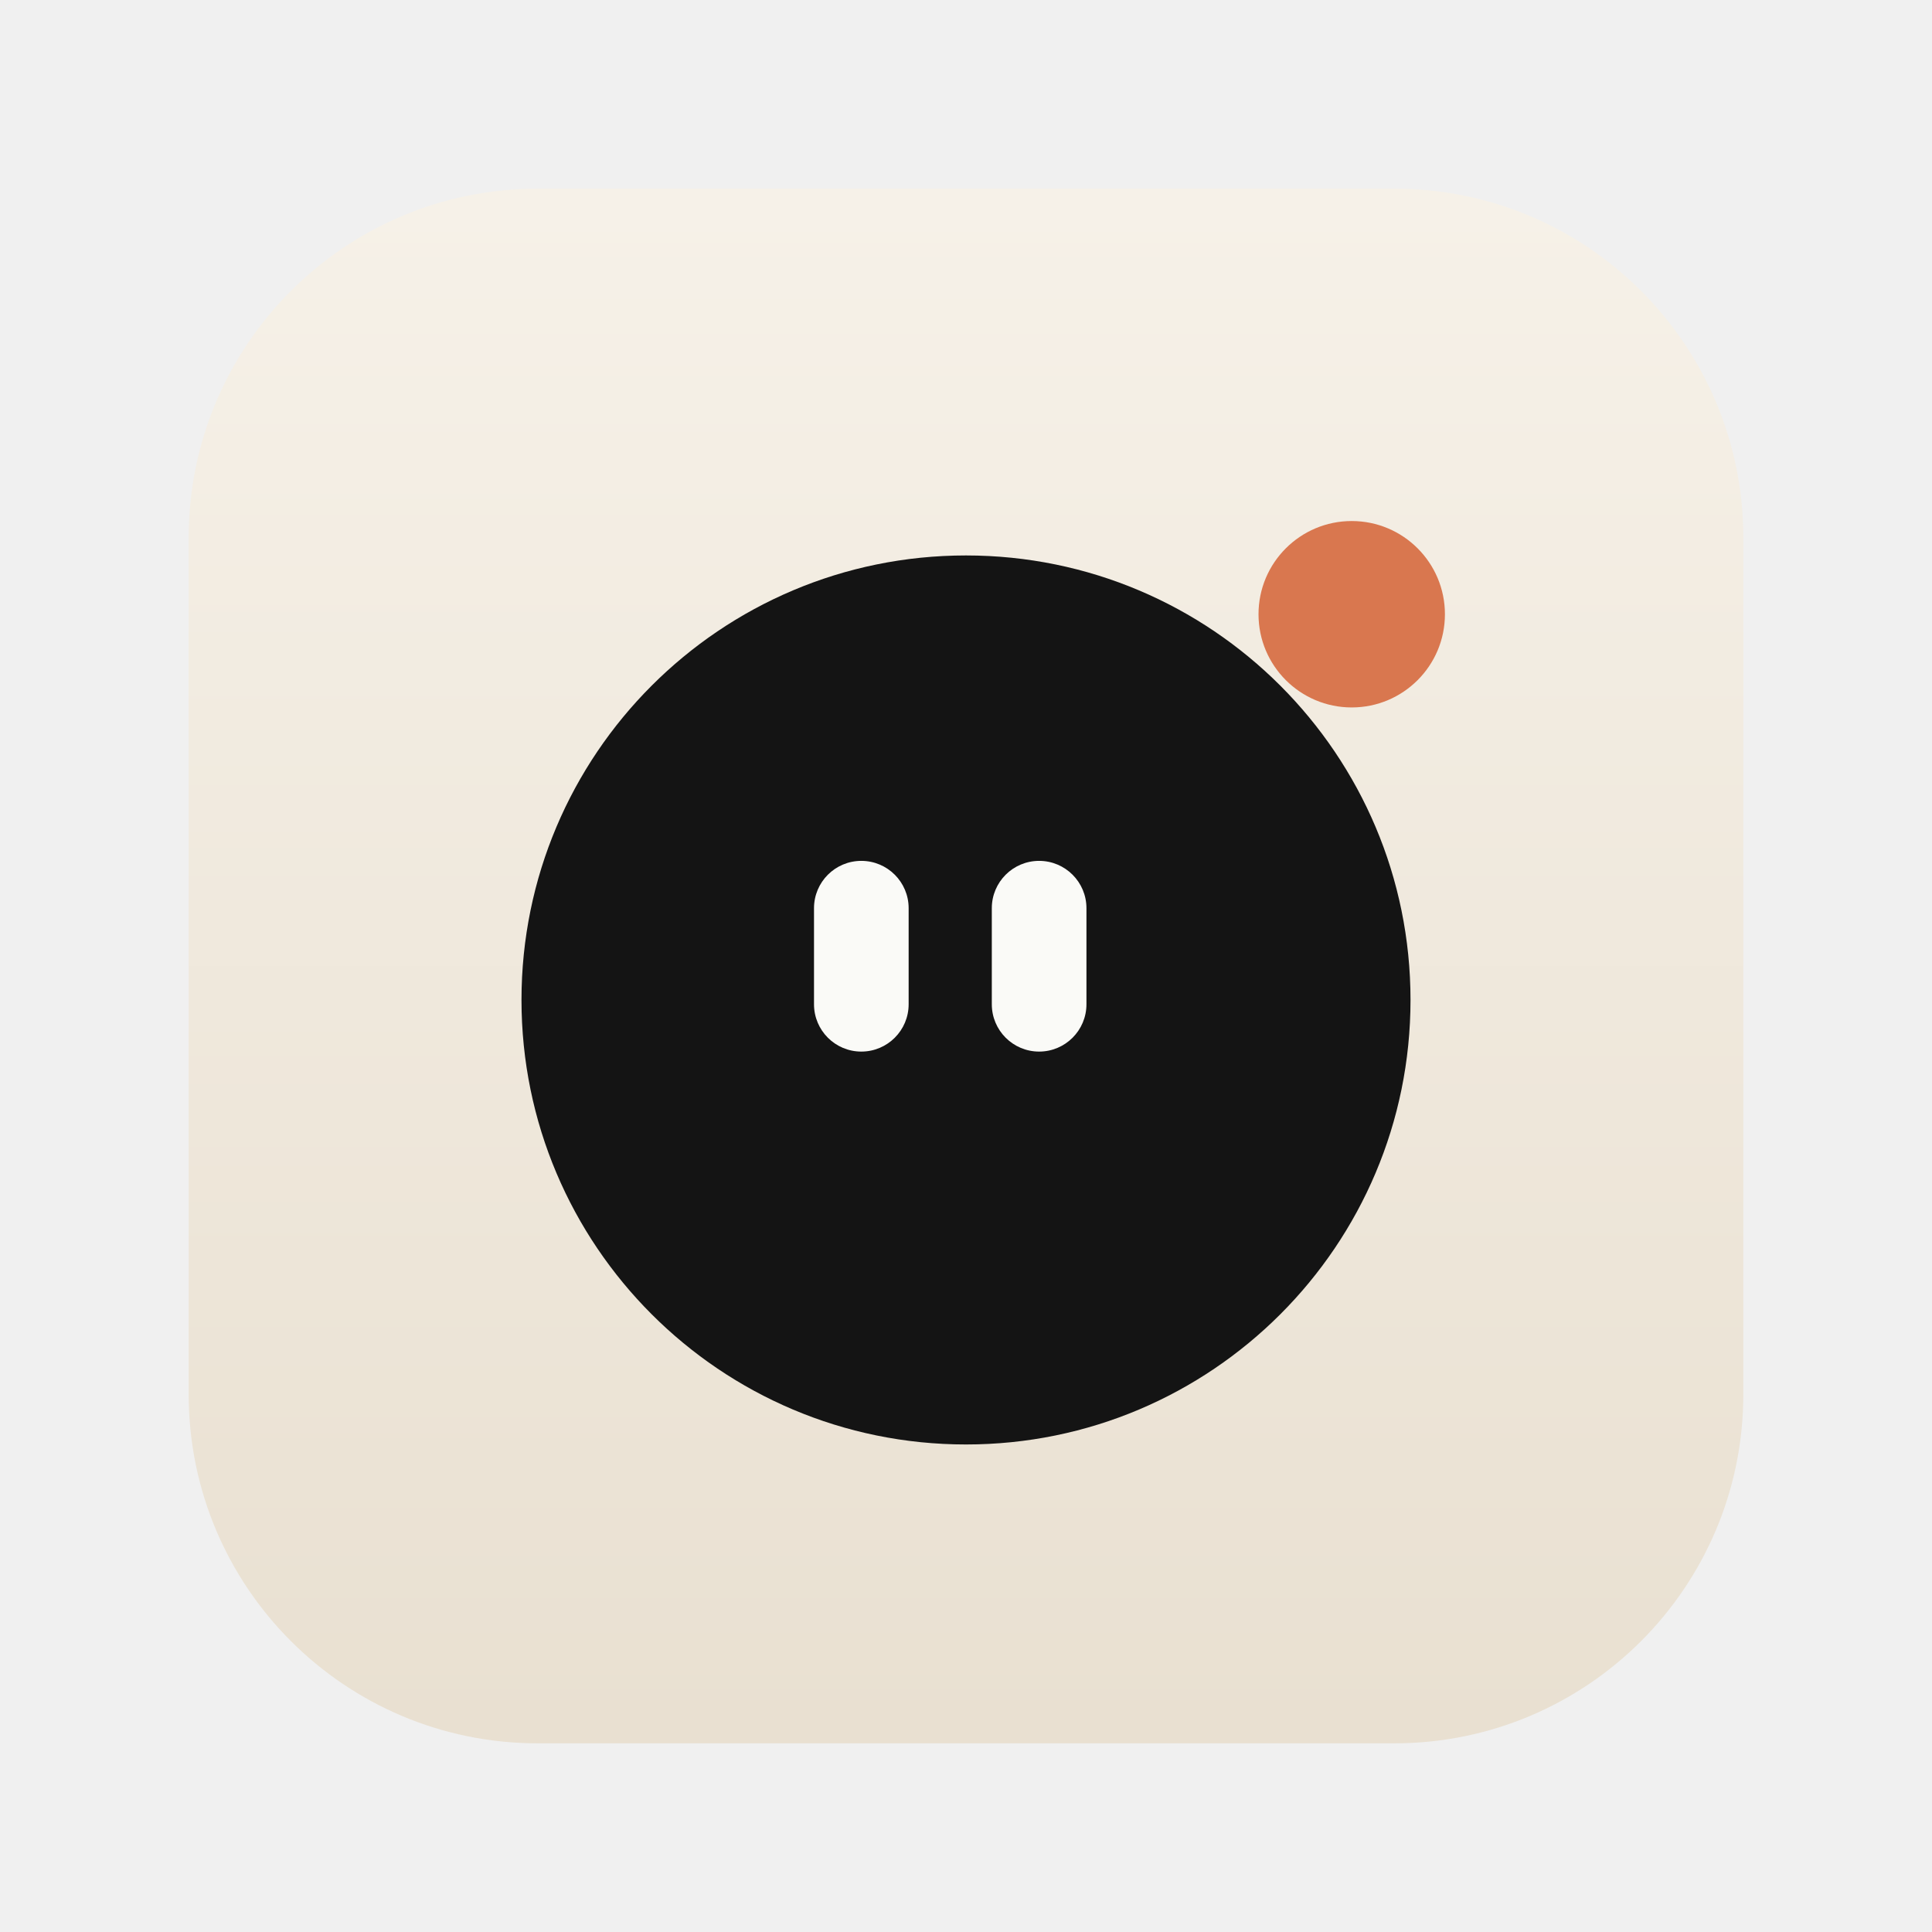
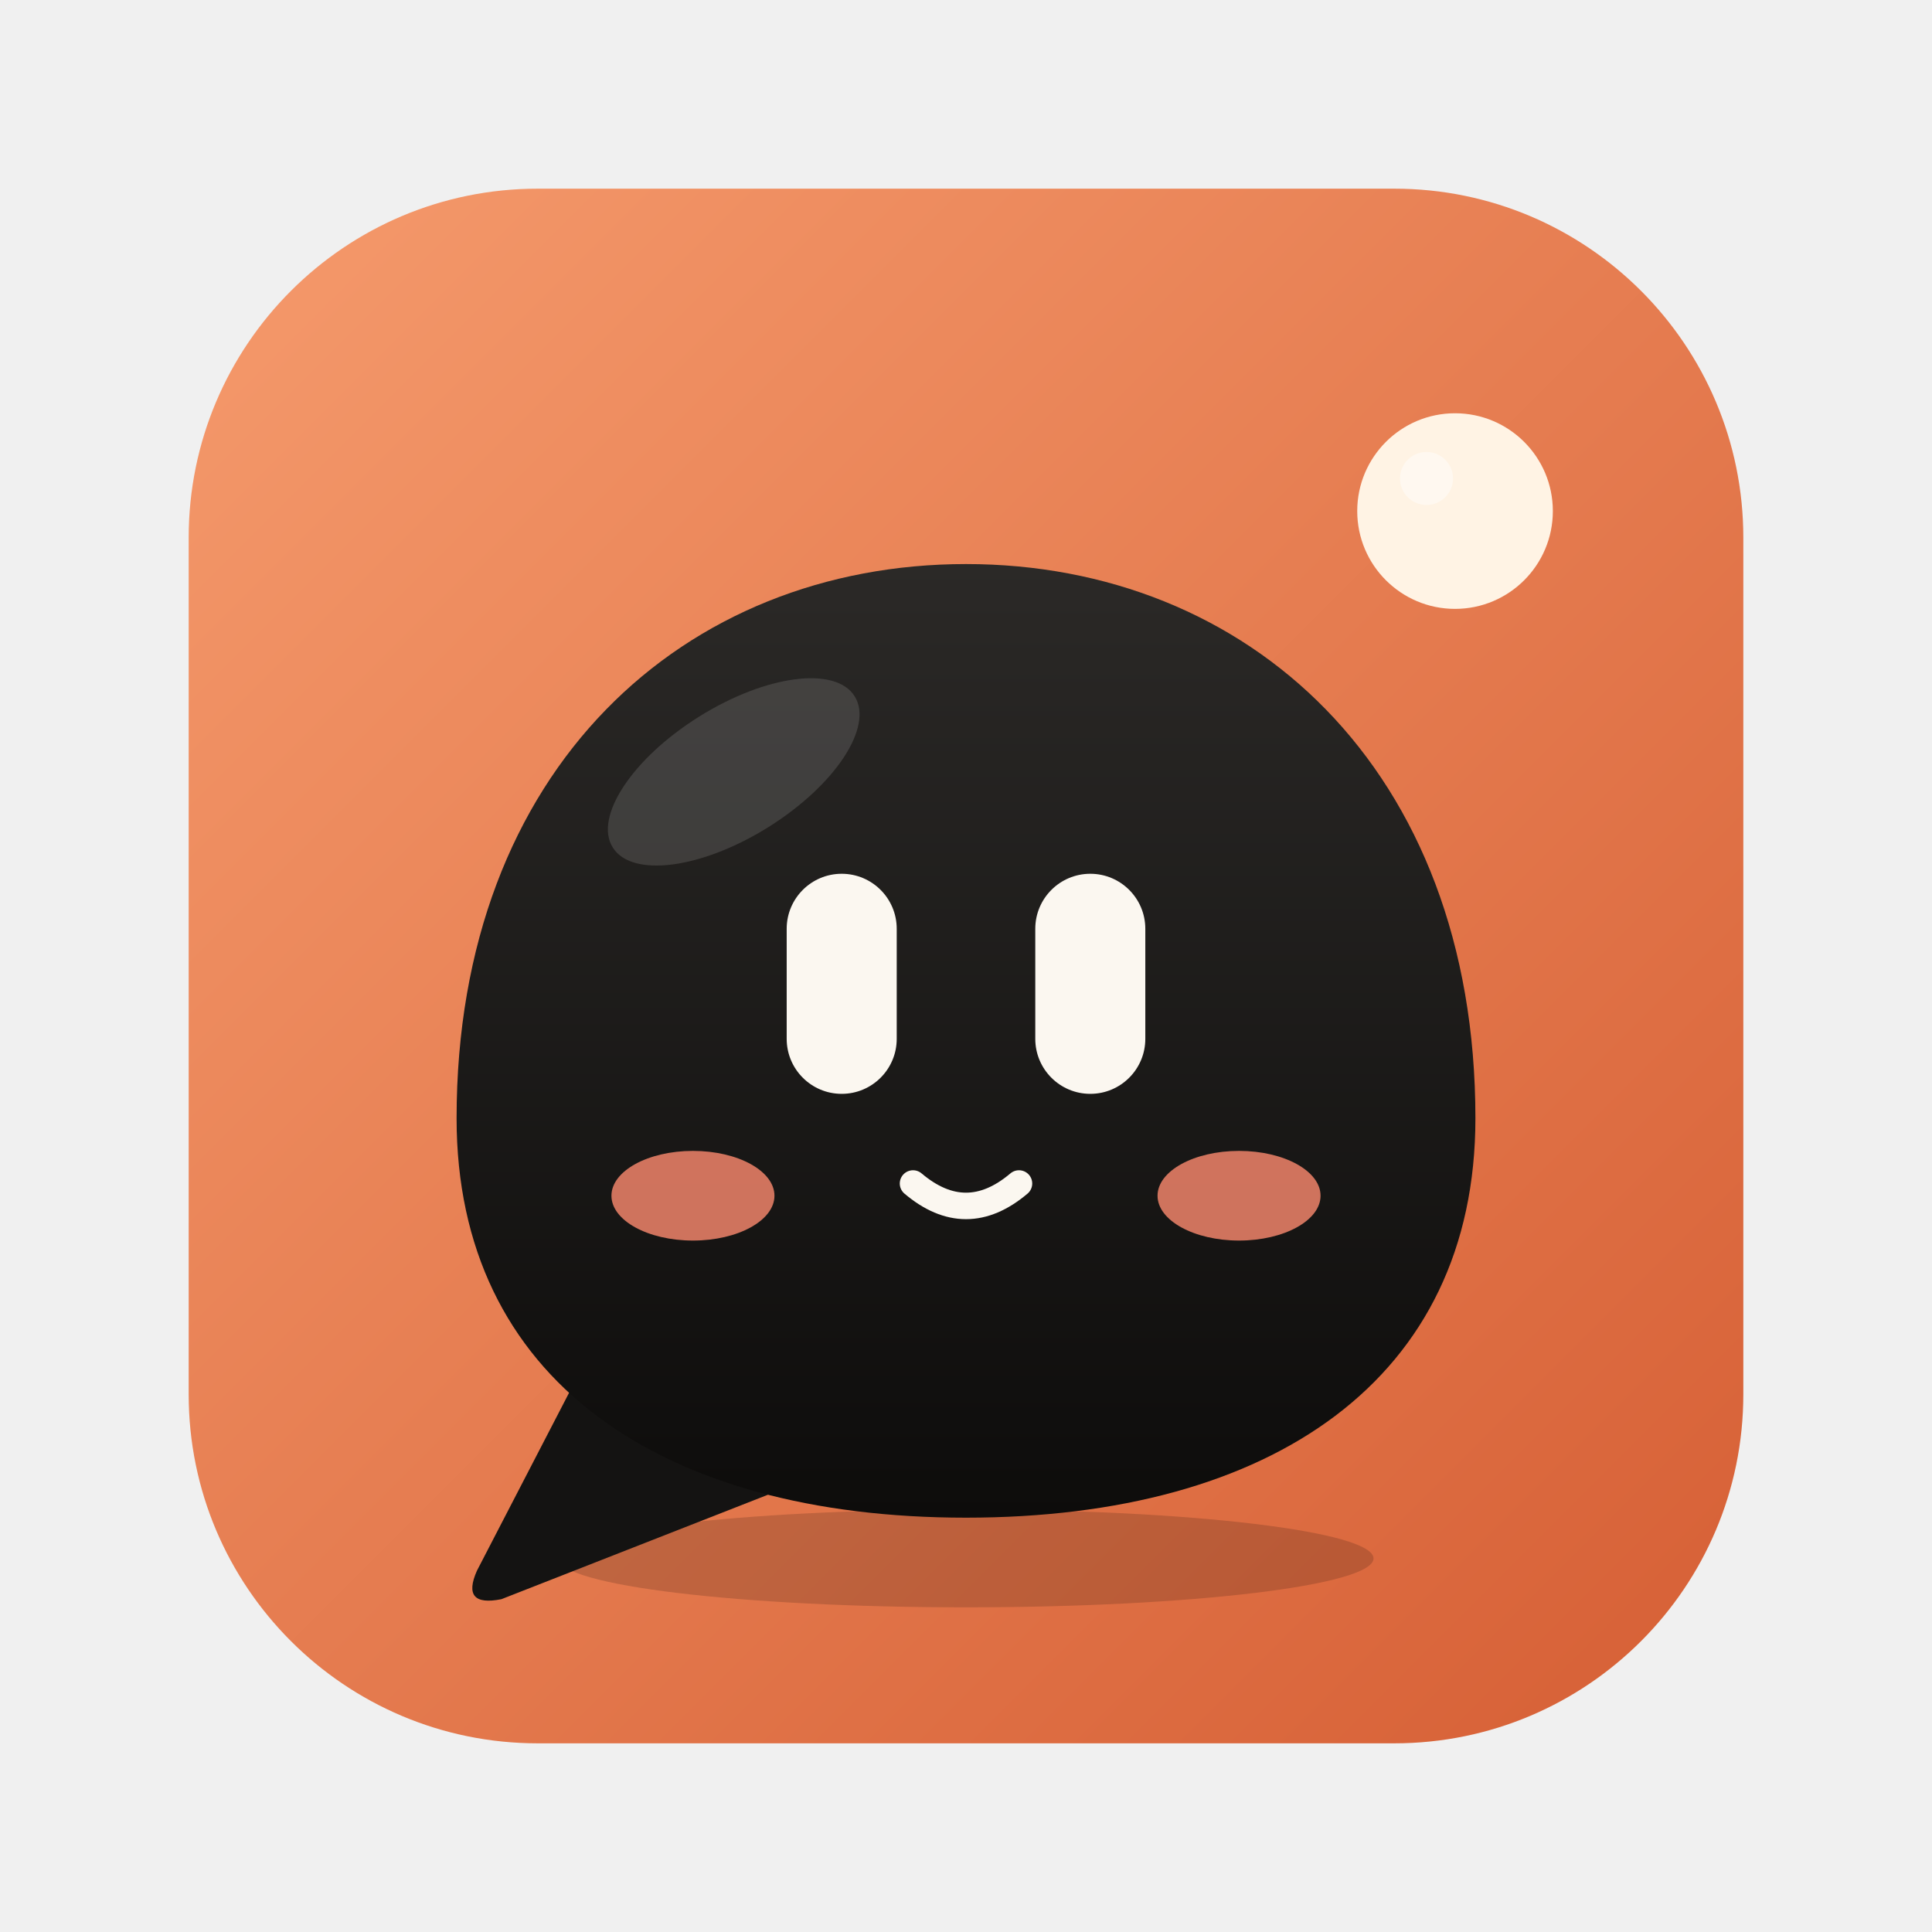
<svg xmlns="http://www.w3.org/2000/svg" viewBox="0 0 1024 1024" role="img">
  <defs>
-     <linearGradient id="bg" x1="0" y1="0" x2="0" y2="1">
-       <stop offset="0" stop-color="#F6F1E8" />
-       <stop offset="1" stop-color="#E9E0D1" />
+     <linearGradient id="bg" x1="0" y1="0" x2="1" y2="1">
+       <stop offset="0" stop-color="#F59A6C" />
+       <stop offset="1" stop-color="#D65F35" />
+     </linearGradient>
+     <linearGradient id="body" x1="0" y1="0" x2="0" y2="1">
+       <stop offset="0" stop-color="#2B2927" />
+       <stop offset="1" stop-color="#0D0C0B" />
    </linearGradient>
  </defs>
  <rect x="100" y="100" width="824" height="824" rx="185" fill="url(#bg)" />
-   <g transform="translate(512 530) scale(7.6) translate(-50 -54)">
-     <circle cx="50" cy="54" r="31" fill="#141414" />
-     <rect x="39.4" y="44.3" width="6.6" height="13.3" rx="3.3" fill="#FAFAF7" />
-     <rect x="51.8" y="44.3" width="6.6" height="13.3" rx="3.3" fill="#FAFAF7" />
-     <circle cx="76.9" cy="27.1" r="6.5" fill="#D9774F" />
+   <g transform="translate(512 556) scale(1.08) translate(-512 -556)">
+     <ellipse cx="512" cy="806" rx="200" ry="24" fill="#000" opacity="0.16" />
+     <path d="M330 700L272 812Q264 830 284 826L432 768Z" fill="#141312" />
+     <path d="M262 590C262 418 374 318 512 318C650 318 762 418 762 590C762 718 662 786 512 786C362 786 262 718 262 590Z" fill="url(#body)" />
+     <ellipse cx="398" cy="420" rx="70" ry="32" transform="rotate(-32 398 420)" fill="#fff" opacity="0.13" />
+     <rect x="424" y="470" width="54" height="108" rx="27" fill="#FBF7F0" />
+     <rect x="546" y="470" width="54" height="108" rx="27" fill="#FBF7F0" />
+     <ellipse cx="378" cy="628" rx="40" ry="22" fill="#F0846A" opacity="0.85" />
+     <ellipse cx="646" cy="628" rx="40" ry="22" fill="#F0846A" opacity="0.85" />
+     <path d="M486 622q26 22 52 0" fill="none" stroke="#FBF7F0" stroke-width="13" stroke-linecap="round" />
+     <circle cx="752" cy="292" r="48" fill="#FFF3E4" />
+     <circle cx="738" cy="276" r="13" fill="#fff" opacity="0.45" />
  </g>
</svg>
